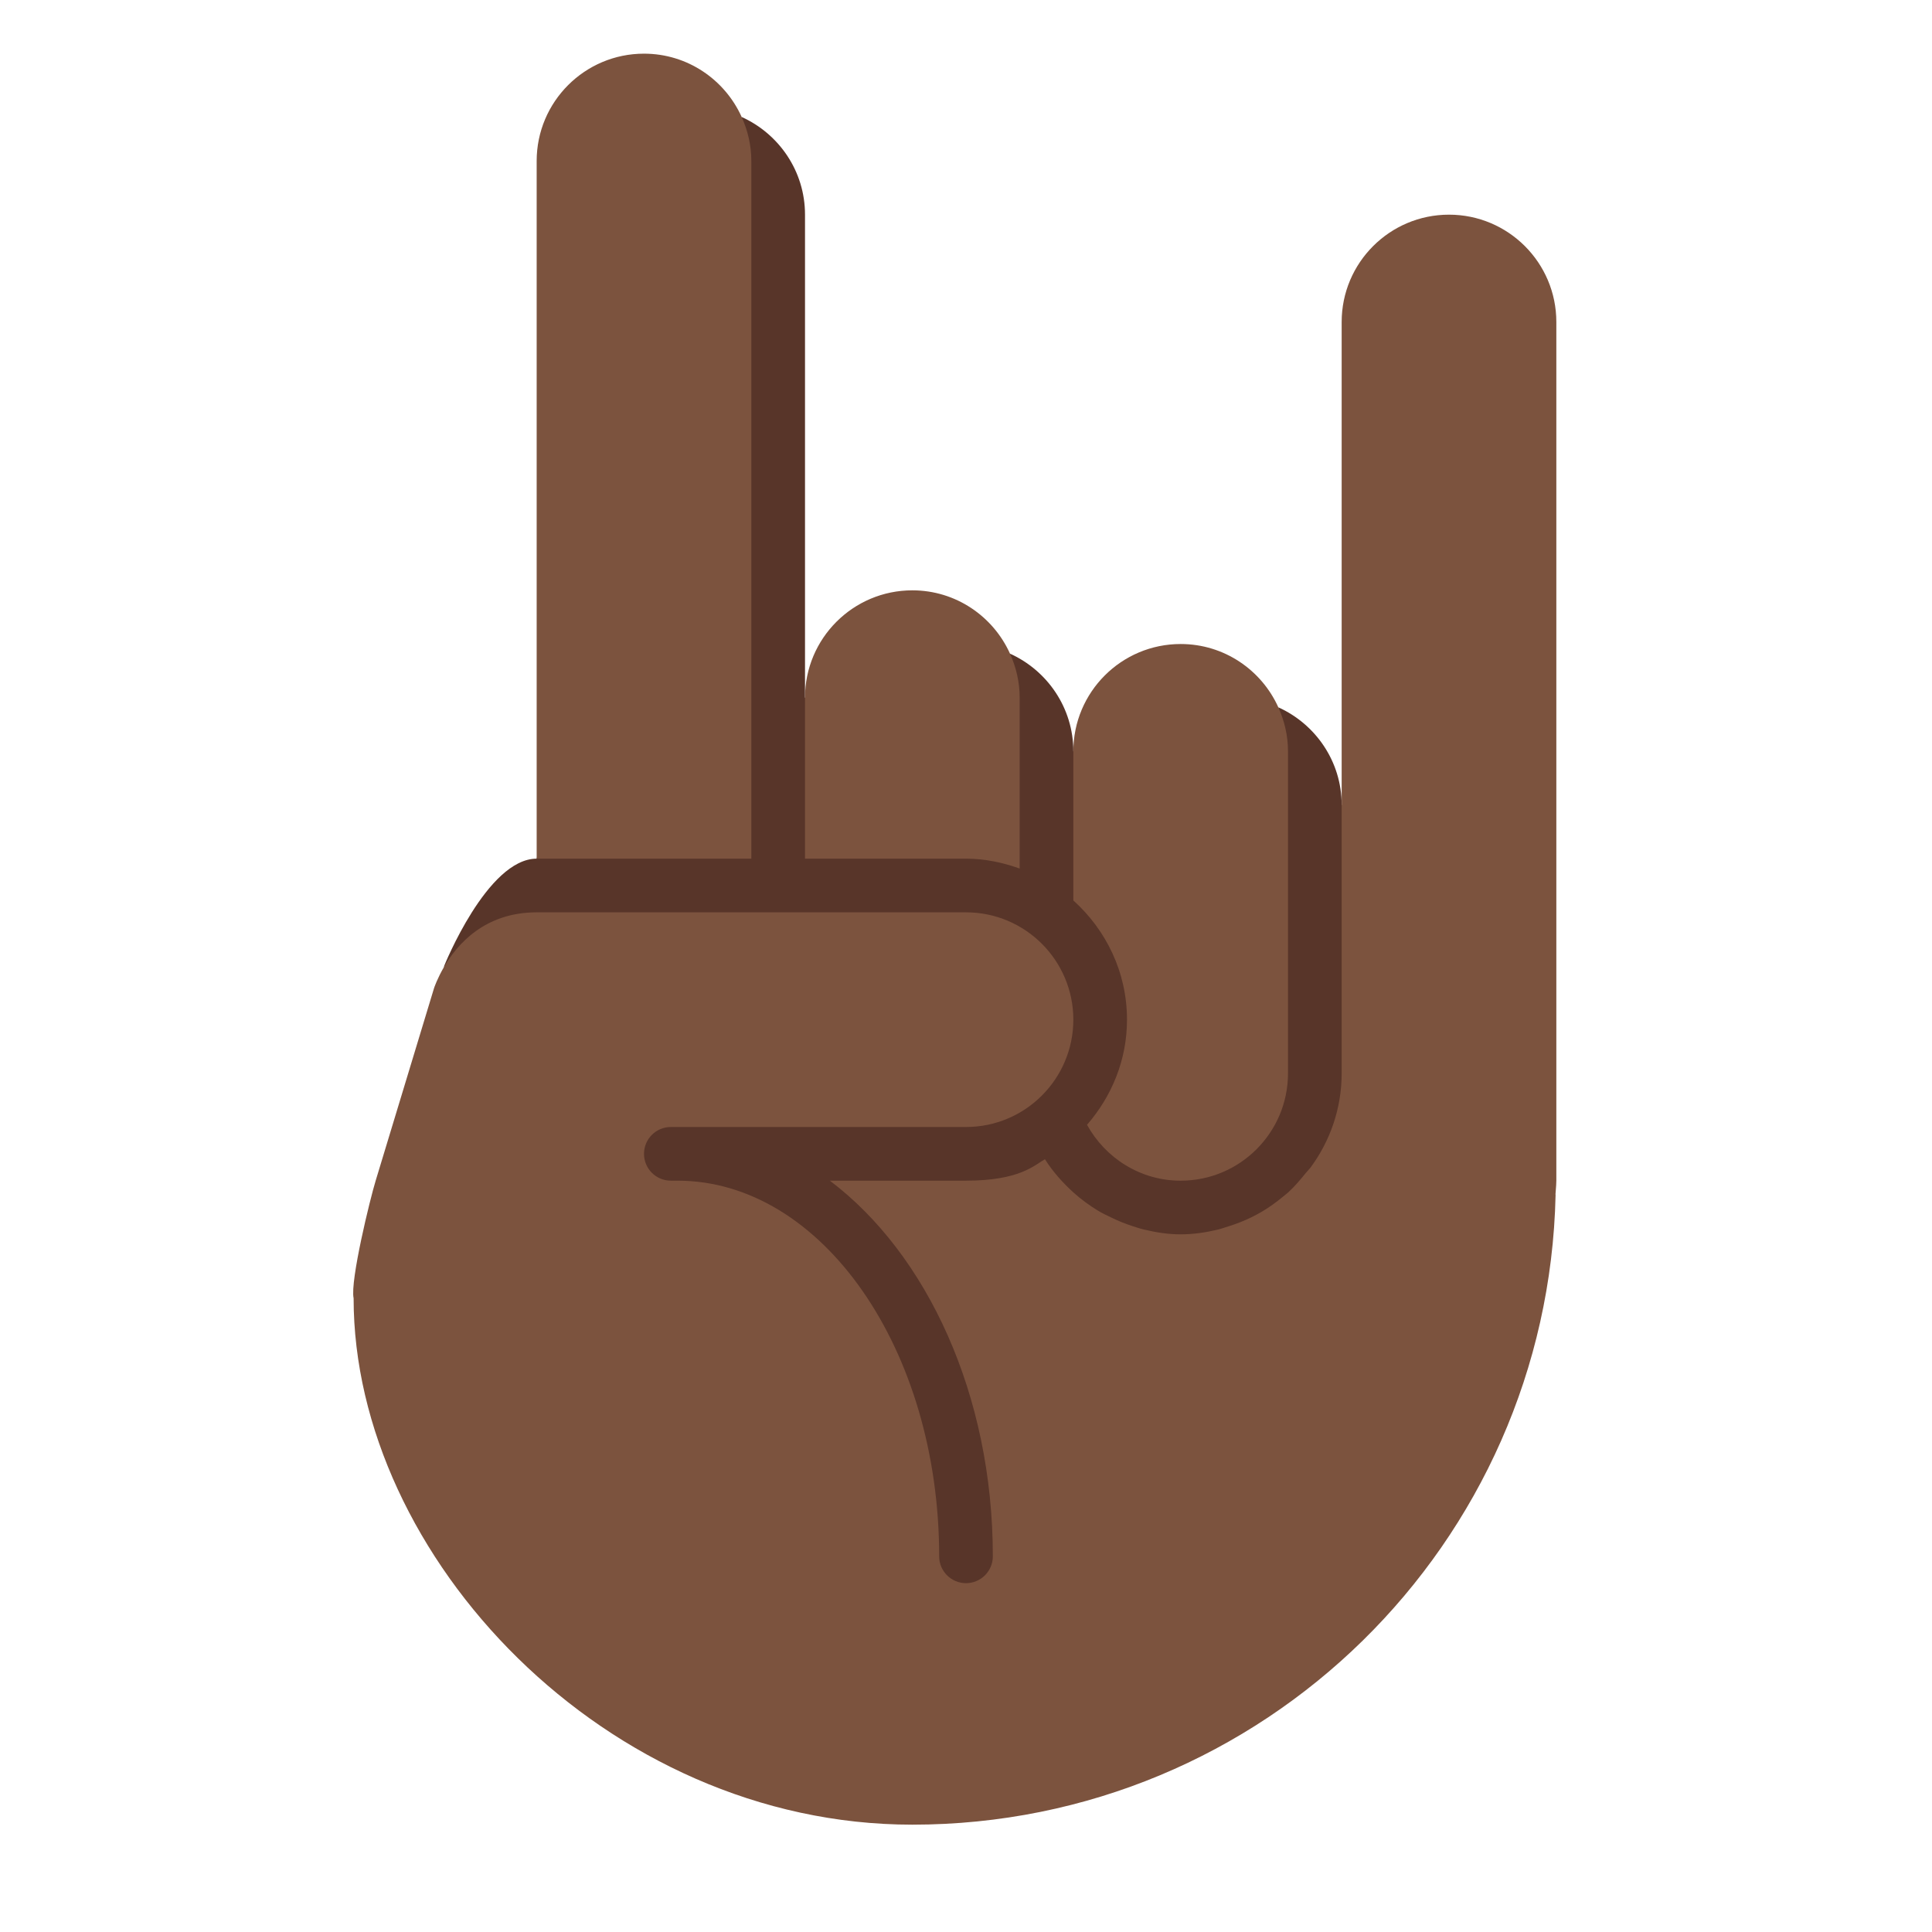
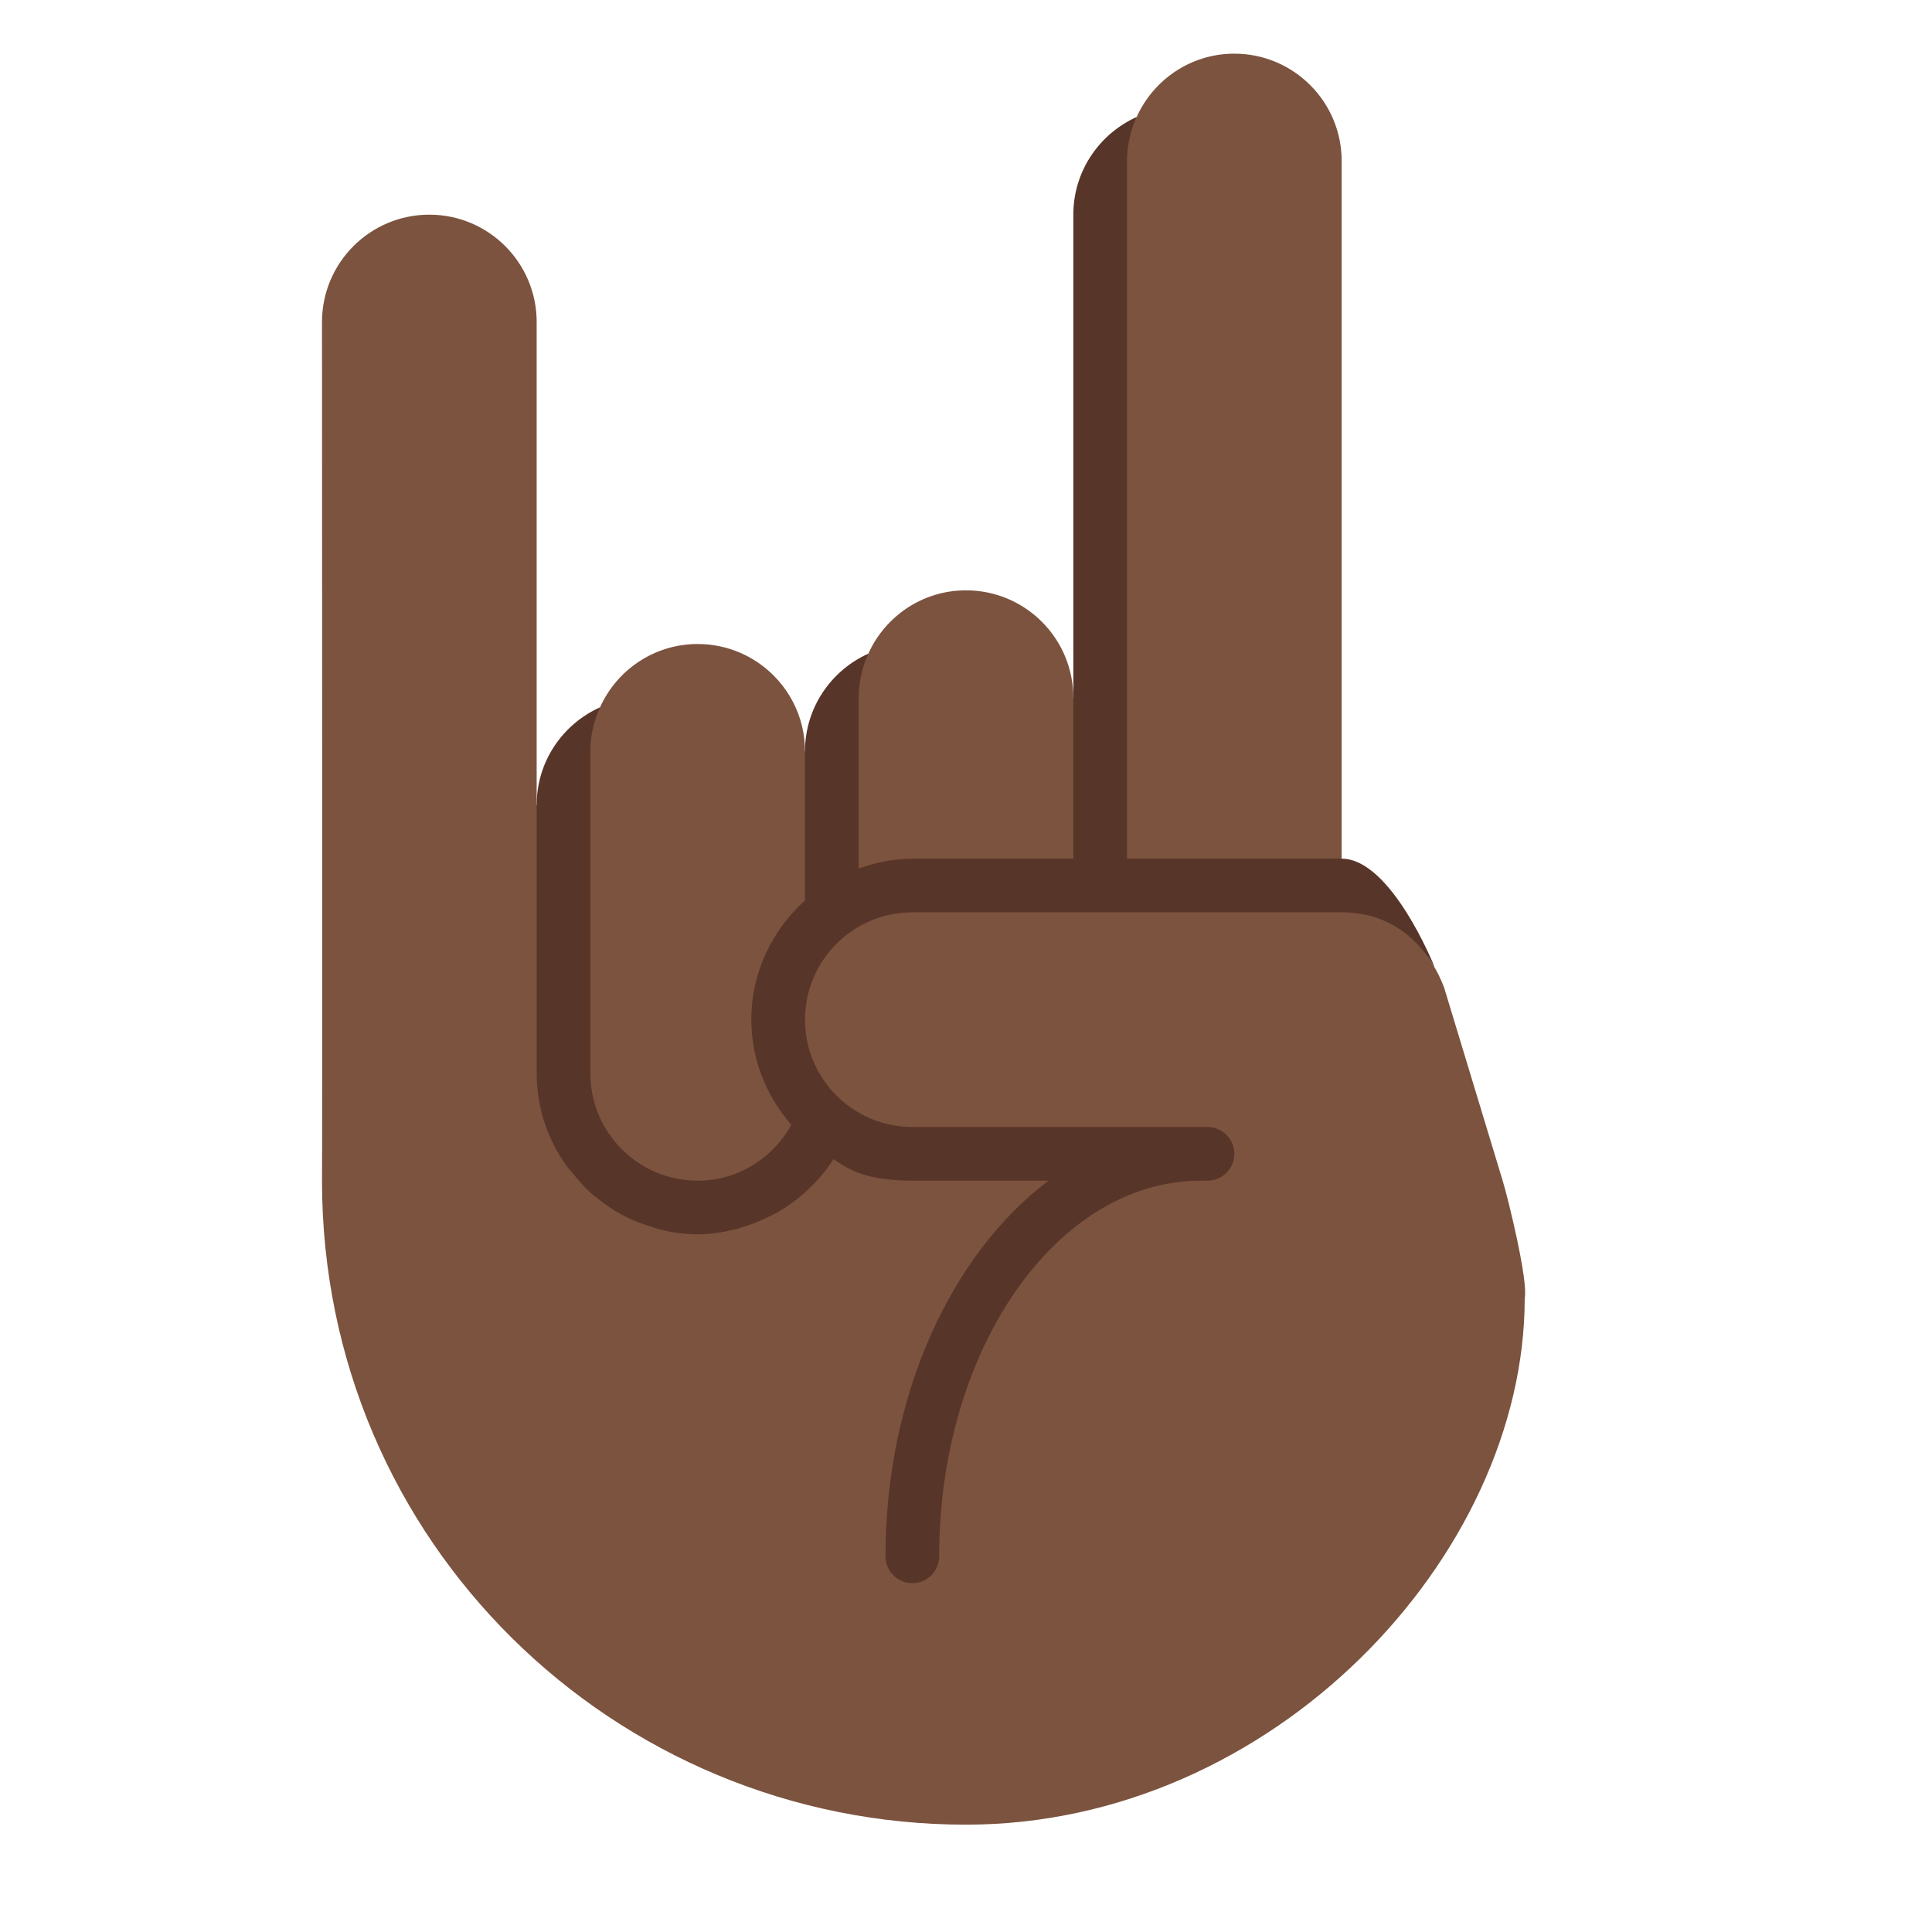
<svg xmlns="http://www.w3.org/2000/svg" viewBox="0 0 45 45" style="enable-background:new 0 0 45 45;" xml:space="preserve" version="1.1" id="svg2">
  <defs id="defs6">
    <clipPath id="clipPath16" clipPathUnits="userSpaceOnUse">
      <path id="path18" d="M 0,36 36,36 36,0 0,0 0,36 Z" />
    </clipPath>
  </defs>
  <g transform="matrix(1.25,0,0,-1.25,0,45)" id="g10">
    <g id="g12">
      <g clip-path="url(#clipPath16)" id="g14">
-         <g transform="translate(23.8202,22.8202)" id="g20">
-           <path id="path22" style="fill:#583529;fill-opacity:1;fill-rule:nonzero;stroke:none" d="M 0,0 C 0.113,-0.251 -3.82,-0.82 -3.82,-0.82 -3.82,-0.009 -4.306,0.686 -5,1 -4.887,0.749 -8.82,0.18 -8.82,0.18 l 0,9 c 0,0.811 -0.486,1.506 -1.18,1.82 0.113,-0.251 -3.82,-13.82 -3.82,-13.82 -0.922,0 -1.724,-2 -1.724,-2 0,0 -10e-4,-0.013 -10e-4,-0.015 10e-4,0.007 0.213,-8.988 0.213,-8.988 l 9.512,-5.497 8,7.5 0,10 -1,0 C 1.18,-1.009 0.694,-0.314 0,0" />
+         <g transform="translate(25,18.875)" id="g20">
+           <path id="path22" style="fill:#583529;fill-opacity:1;fill-rule:nonzero;stroke:none" d="m 0,0 -8,-0.021 c -1.104,0 -1.875,-0.75 -1.875,-1.854 0,-1.104 0.771,-1.854 1.875,-1.854 l 5.266,-0.021 c 0,0 0.88,0.104 0.88,-0.625 C -1.854,-4.651 -2.224,-5 -2.5,-5 -2.5,-5 -7,-4.792 -7.375,-11.875 -7.39,-12.151 -7.724,-12.5 -8,-12.5 c -0.276,0 -0.625,0.349 -0.625,0.625 0,3.01 1.396,5.938 2.867,6.824 -0.91,0 -1.711,0.051 -2.242,0.051 -1,0 -1.438,0.334 -1.438,0.333 -0.146,-0.231 -0.562,-1.27 -2.687,-1.27 -2.375,0 -3.021,2.362 -3.021,3.02 l 0,5.021 0.146,0.021 c 0,0.811 0.485,1.507 1.18,1.82 l -0.097,-6.653 c 0,-1.105 0.813,-2.084 1.917,-2.084 0.755,0 1.263,0.341 1.604,0.959 -0.458,0.526 -0.677,1.132 -0.677,1.885 0,0.886 0.318,1.795 0.927,2.344 l 0.042,2.708 0.104,0.021 c 0,0.811 0.485,1.507 1.18,1.82 L -8.875,2.125 -8.896,1.104 c 0.315,0.111 0.564,0.146 0.917,0.146 l 2.875,-0.021 0,2.917 0.104,-0.021 0,9 c 0,0.811 0.485,1.507 1.18,1.82 l -0.034,-13.66 3.646,0 L 0,1.125 c 0.922,0 1.723,-2 1.723,-2 0,0 0.002,-0.013 0.002,-0.015 C 1.481,-0.471 0.968,0 0,0" />
        </g>
-         <g transform="translate(20,19.2217)" id="g24">
-           <path id="path26" style="fill:#7c533e;fill-opacity:1;fill-rule:nonzero;stroke:none" d="M 0,0 C 0.609,-0.549 1,-1.336 1,-2.222 1,-2.975 0.713,-3.654 0.255,-4.181 0.596,-4.798 1.245,-5.222 2,-5.222 c 1.104,0 2,0.896 2,2 l 0,6 C 4,3.071 3.933,3.348 3.82,3.598 3.507,4.293 2.811,4.778 2,4.778 c -1.104,0 -2,-0.895 -2,-2 l 0,-1 L 0,0 Z" />
+         <g transform="translate(15,19.2217)" id="g24">
+           <path id="path26" style="fill:#7c533e;fill-opacity:1;fill-rule:nonzero;stroke:none" d="m 0,0 c -0.609,-0.549 -1,-1.336 -1,-2.222 0,-0.753 0.287,-1.432 0.745,-1.959 -0.341,-0.617 -0.99,-1.041 -1.745,-1.041 -1.104,0 -2,0.896 -2,2 l 0,6 c 0,0.293 0.067,0.57 0.18,0.82 0.313,0.695 1.009,1.18 1.82,1.18 1.104,0 2,-0.895 2,-2 l 0,-1 L 0,0 Z" />
        </g>
-         <g transform="translate(29,30)" id="g28">
-           <path id="path30" style="fill:#7c533e;fill-opacity:1;fill-rule:nonzero;stroke:none" d="M 0,0 C 0,1.104 -0.896,2 -2,2 -3.104,2 -4,1.104 -4,0 l 0,-9 0,-2 0,-3 c 0,-0.658 -0.217,-1.262 -0.578,-1.753 -0.028,-0.037 -0.061,-0.068 -0.089,-0.102 -0.104,-0.129 -0.21,-0.255 -0.332,-0.366 -0.033,-0.027 -0.066,-0.054 -0.1,-0.082 -0.119,-0.098 -0.243,-0.188 -0.377,-0.268 -0.066,-0.039 -0.131,-0.075 -0.201,-0.109 -0.139,-0.069 -0.285,-0.125 -0.435,-0.172 -0.068,-0.02 -0.131,-0.045 -0.2,-0.061 C -6.534,-16.966 -6.763,-17 -7,-17 c -0.236,0 -0.461,0.036 -0.681,0.089 -0.076,0.017 -0.148,0.042 -0.222,0.066 -0.137,0.044 -0.269,0.099 -0.396,0.161 -0.082,0.04 -0.163,0.077 -0.24,0.124 -0.164,0.1 -0.318,0.213 -0.46,0.341 -0.202,0.184 -0.384,0.387 -0.53,0.618 10e-4,0.001 0.002,0.002 0.003,0.003 C -9.727,-15.713 -10,-16 -11,-16 l -2.537,0 c 1.808,-1.365 3.037,-3.99 3.037,-7 0,-0.276 -0.224,-0.5 -0.5,-0.5 -0.276,0 -0.5,0.224 -0.5,0.5 0,3.859 -2.187,7 -4.875,7 l -0.125,0 c -0.276,0 -0.5,0.224 -0.5,0.5 0,0.276 0.224,0.5 0.5,0.5 l 1.5,0 4,0 c 1.104,0 2,0.896 2,2 0,1.104 -0.896,2 -2,2 l -8,0 c -0.968,0 -1.481,-0.596 -1.725,-1.015 -0.126,-0.216 -0.185,-0.389 -0.188,-0.4 L -22,-16 c -0.103,-0.335 -0.479,-1.871 -0.411,-2.191 0,-4.809 4.696,-9.809 10.411,-9.809 6.537,0 11.844,5.231 11.986,11.734 C -0.021,-16.272 0,-16.099 0,-16 L 0,0 Z" />
+         <g transform="translate(6,30)" id="g28">
+           <path id="path30" style="fill:#7c533e;fill-opacity:1;fill-rule:nonzero;stroke:none" d="M 0,0 C 0,1.104 0.896,2 2,2 3.104,2 4,1.104 4,0 l 0,-9 0,-2 0,-3 c 0,-0.658 0.217,-1.262 0.578,-1.753 0.028,-0.037 0.061,-0.068 0.089,-0.102 0.104,-0.129 0.21,-0.255 0.332,-0.366 0.033,-0.027 0.066,-0.054 0.1,-0.082 0.119,-0.098 0.243,-0.188 0.377,-0.268 0.066,-0.039 0.131,-0.075 0.201,-0.109 0.139,-0.069 0.285,-0.125 0.435,-0.172 0.068,-0.02 0.131,-0.045 0.2,-0.061 C 6.534,-16.966 6.763,-17 7,-17 c 0.236,0 0.461,0.036 0.681,0.089 0.076,0.017 0.148,0.042 0.222,0.066 0.137,0.044 0.269,0.099 0.396,0.161 0.082,0.04 0.163,0.077 0.24,0.124 0.164,0.1 0.318,0.213 0.46,0.341 0.202,0.184 0.384,0.387 0.53,0.618 -10e-4,0.001 -0.002,0.002 -0.003,0.003 C 9.727,-15.713 10,-16 11,-16 l 2.537,0 c -1.808,-1.365 -3.037,-3.99 -3.037,-7 0,-0.276 0.224,-0.5 0.5,-0.5 0.276,0 0.5,0.224 0.5,0.5 0,3.859 2.187,7 4.875,7 l 0.125,0 c 0.276,0 0.5,0.224 0.5,0.5 0,0.276 -0.224,0.5 -0.5,0.5 l -1.5,0 -4,0 c -1.104,0 -2,0.896 -2,2 0,1.104 0.896,2 2,2 l 8,0 c 0.968,0 1.481,-0.596 1.725,-1.015 0.126,-0.216 0.185,-0.389 0.188,-0.4 L 22,-16 c 0.103,-0.335 0.479,-1.871 0.411,-2.191 C 22.411,-23 17.715,-28 12,-28 5.463,-28 0,-22.75 0,-16 0.008,-16.007 0,0 0,0" />
        </g>
-         <g transform="translate(15,20)" id="g32">
-           <path id="path34" style="fill:#7c533e;fill-opacity:1;fill-rule:nonzero;stroke:none" d="M 0,0 3,0 C 3.352,0 3.685,-0.072 4,-0.184 L 4,1 4,3 C 4,3.293 3.933,3.569 3.82,3.82 3.507,4.515 2.811,5 2,5 0.896,5 0,4.104 0,3 L 0,1 0,0 Z" />
+         <g transform="translate(20,20)" id="g32">
+           <path id="path34" style="fill:#7c533e;fill-opacity:1;fill-rule:nonzero;stroke:none" d="M 0,0 -3,0 C -3.352,0 -3.685,-0.072 -4,-0.184 L -4,1 -4,3 c 0,0.293 0.067,0.569 0.18,0.82 C -3.507,4.515 -2.811,5 -2,5 -0.896,5 0,4.104 0,3 L 0,1 0,0 Z" />
        </g>
-         <g transform="translate(14,20)" id="g36">
-           <path id="path38" style="fill:#7c533e;fill-opacity:1;fill-rule:nonzero;stroke:none" d="m 0,0 0,13 c 0,0.293 -0.067,0.569 -0.18,0.82 C -0.493,14.515 -1.189,15 -2,15 -3.104,15 -4,14.104 -4,13 l 0,-12 0,-1 1,0 3,0 z" />
+         <g transform="translate(21,20)" id="g36">
+           <path id="path38" style="fill:#7c533e;fill-opacity:1;fill-rule:nonzero;stroke:none" d="m 0,0 0,13 c 0,0.293 0.067,0.569 0.18,0.82 C 0.493,14.515 1.189,15 2,15 3.104,15 4,14.104 4,13 L 4,1 4,0 3,0 0,0 Z" />
        </g>
      </g>
    </g>
  </g>
</svg>
